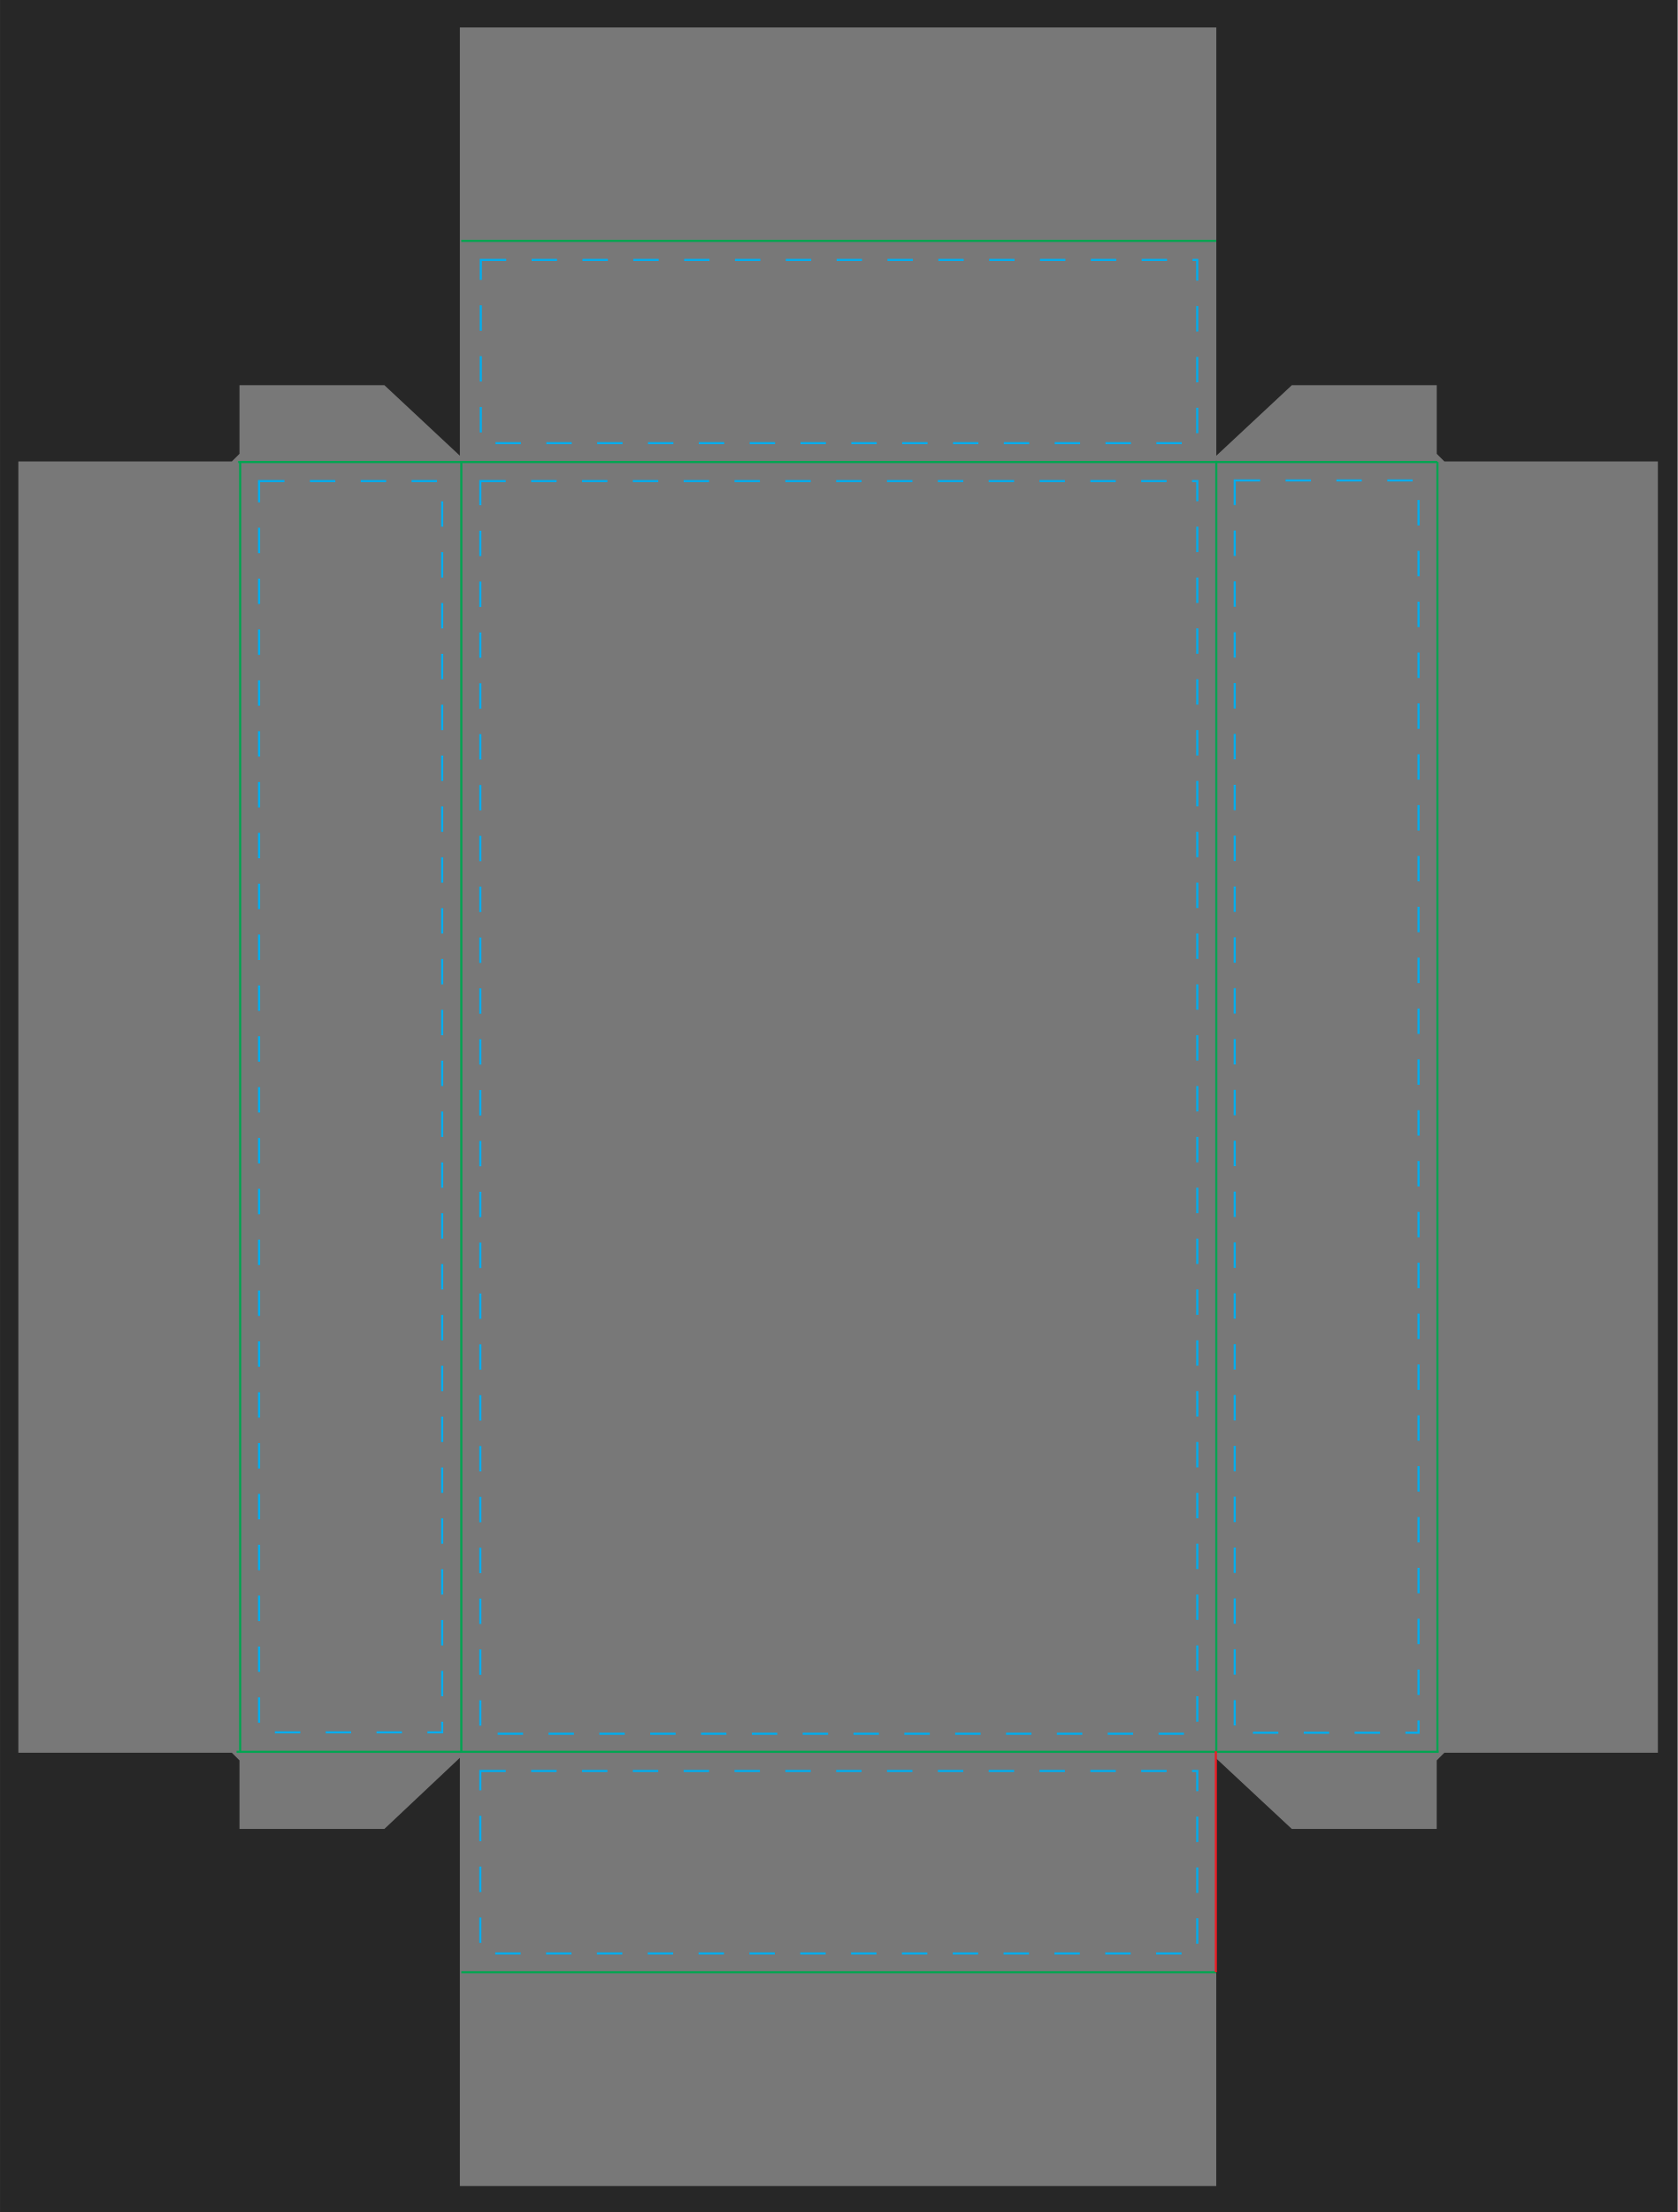
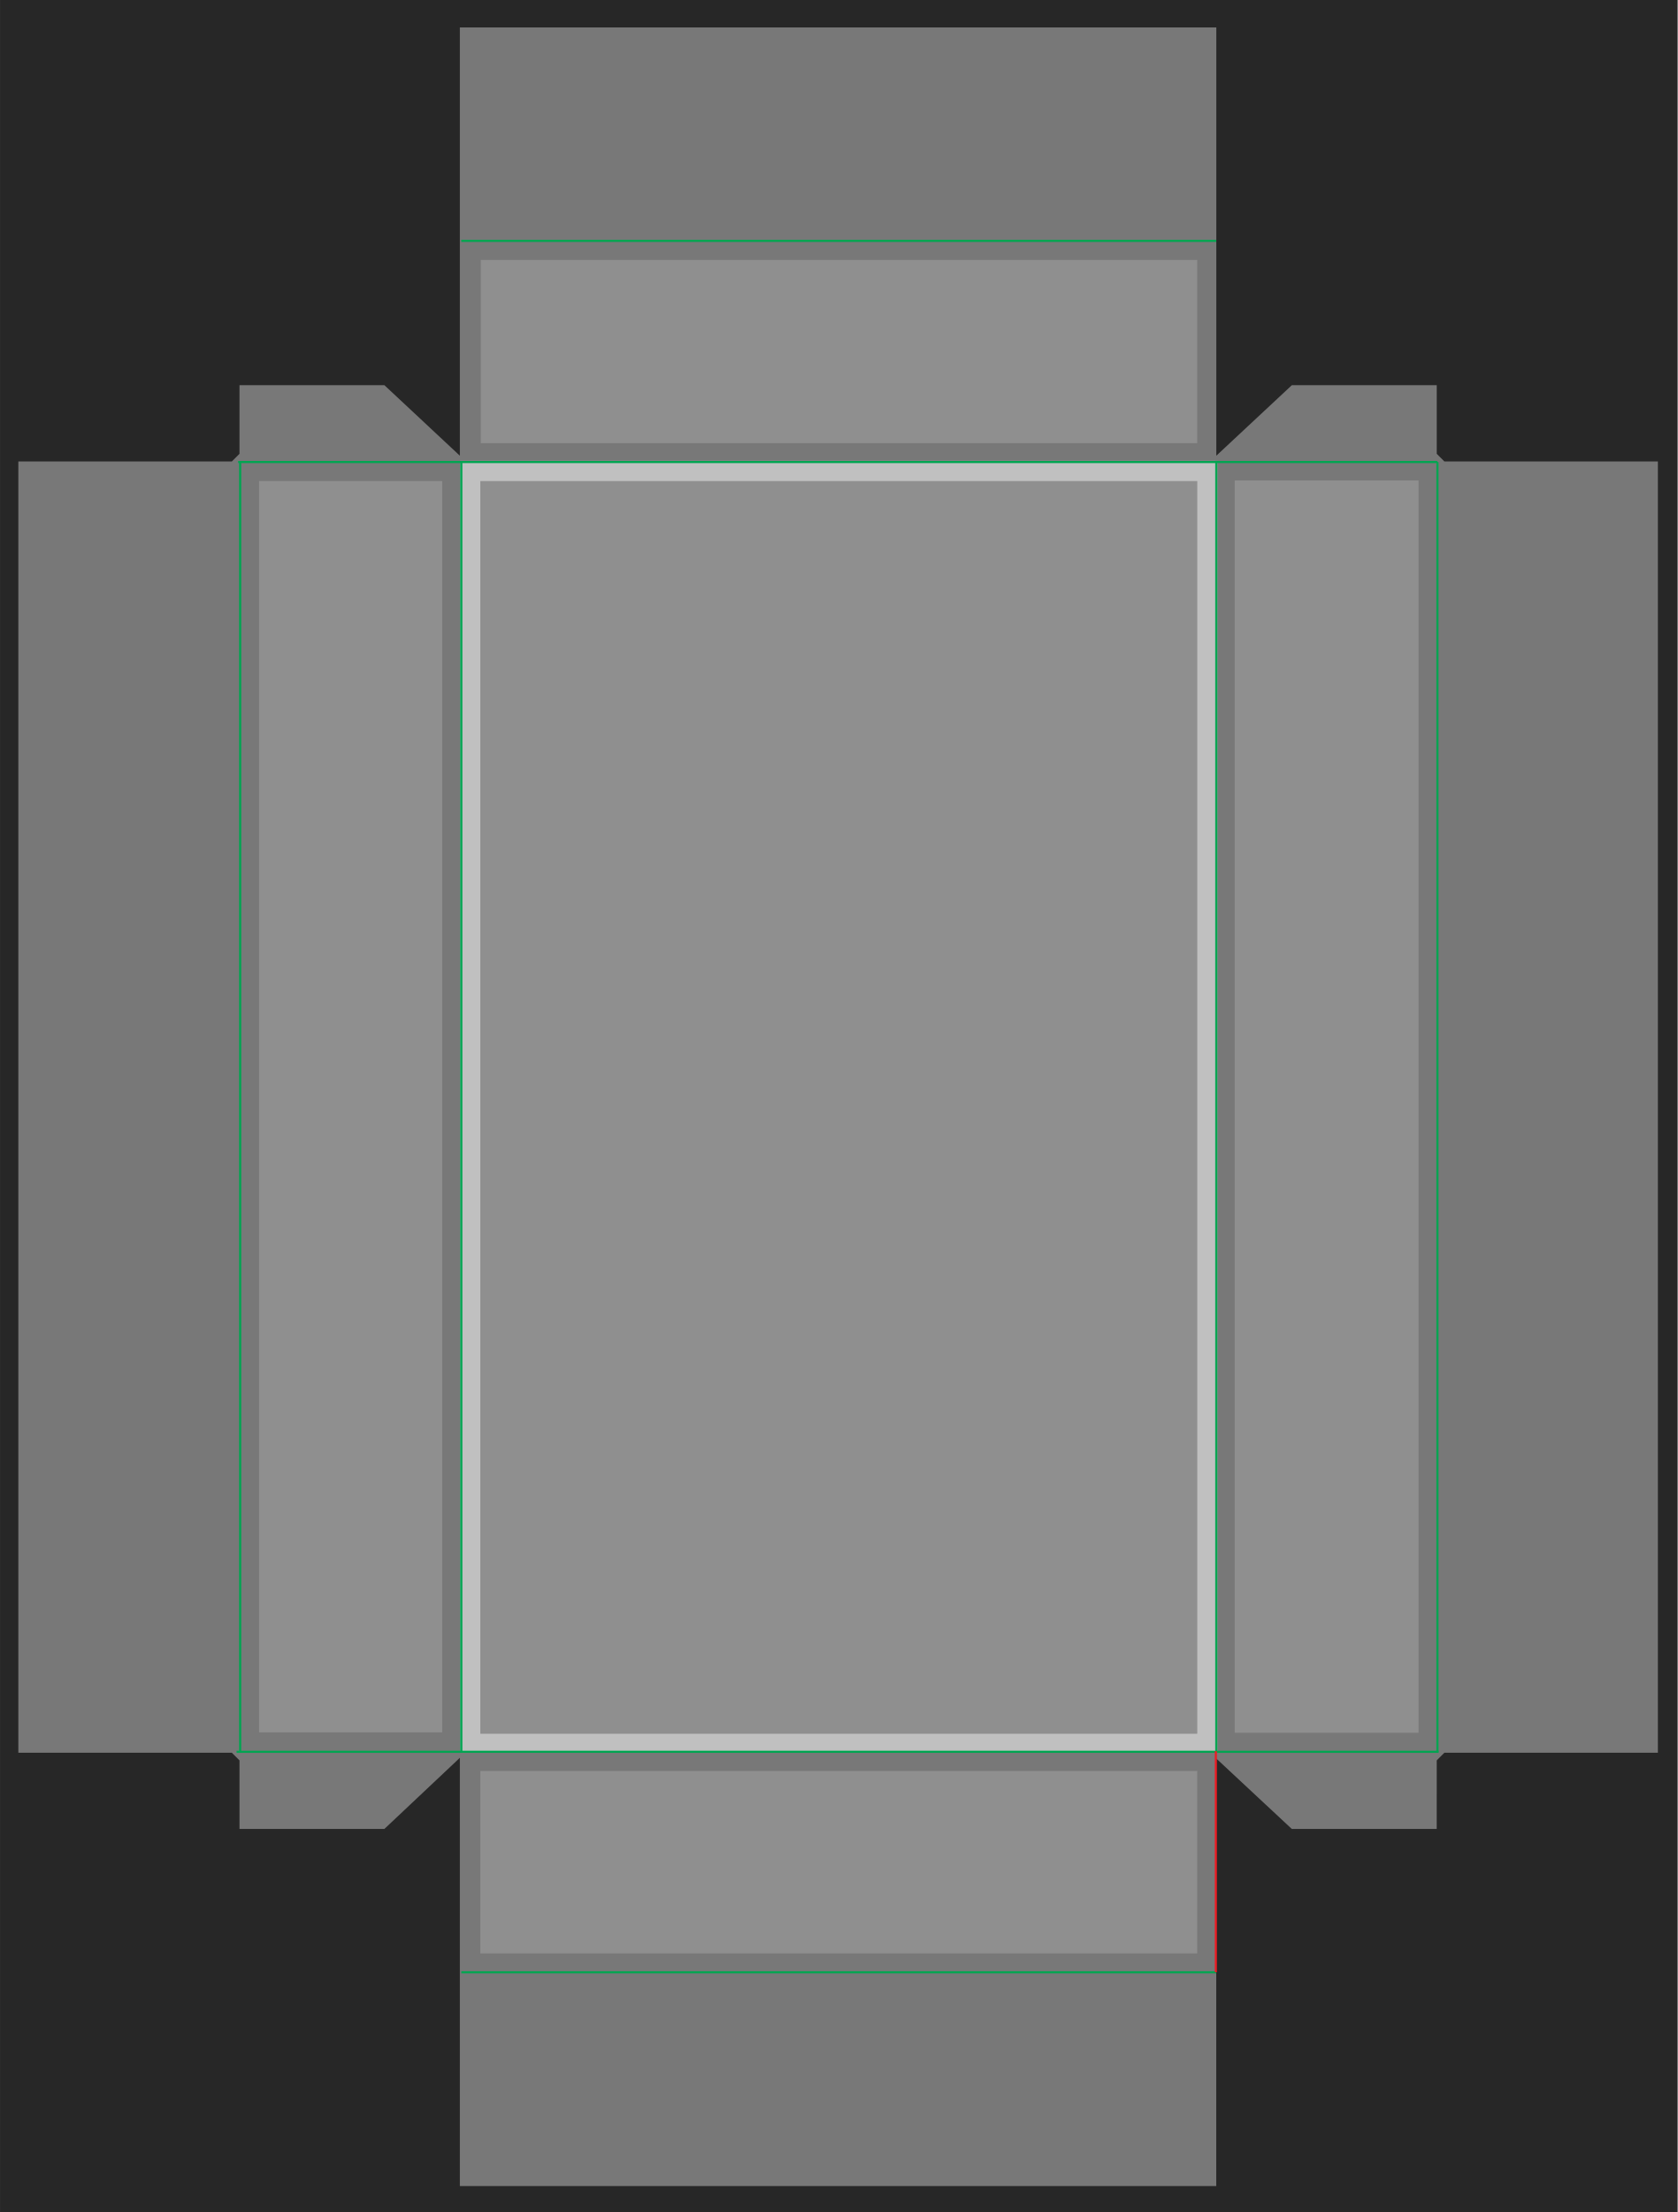
<svg xmlns="http://www.w3.org/2000/svg" version="1.1" x="0px" y="0px" width="3300" height="4350" viewBox="0 0 3300 4350" enable-background="new 0 0 792.015 1044" xml:space="preserve" id="svg135">
  <defs id="defs135">





	
	
	
	
	
	
	
	
	
	
	
		
	
		
	
		
	
		
	
		

	
		
	
		
	
		
	
		
	

	
</defs>
  <rect x="0.029" y="0" fill="#929497" width="3300" height="4350" id="rect1" style="fill:#272727;fill-opacity:1;stroke-width:4.167" />
  <line fill="none" stroke="#ec1c24" stroke-width="2.34" stroke-miterlimit="10" x1="2392.554" y1="908.612" x2="2827.554" y2="908.612" id="line1" style="fill:#787878;fill-opacity:1;stroke:none" />
  <line fill="none" stroke="#ec1c24" stroke-width="2.34" stroke-miterlimit="10" x1="2392.554" y1="3444.963" x2="2827.554" y2="3444.963" id="line2" style="fill:#787878;fill-opacity:1;stroke:none" />
  <line fill="none" stroke="#ec1c24" stroke-width="2.34" stroke-miterlimit="10" x1="907.442" y1="908.612" x2="472.442" y2="908.612" id="line3" style="fill:#787878;fill-opacity:1;stroke:none" />
  <line fill="none" stroke="#ec1c24" stroke-width="2.34" stroke-miterlimit="10" x1="907.442" y1="3444.963" x2="472.442" y2="3444.963" id="line4" style="fill:#787878;fill-opacity:1;stroke:none" />
  <path fill="#ffffff" stroke="#ec1c24" stroke-miterlimit="10" d="m 2392.483,3458.167 148.613,138.542 h 285.05 c 0.058,0 0.058,-134.854 0.058,-134.854 l 15.004,-15 h 420 V 907.471 h -420 l -15,-15 v -135 h -285 L 2392.596,896.167 V 907.471 53.996 c -1.396,0 -1.592,0 -1488.013,0 0,11.175 0,853.475 0,853.475 l -0.004,-11.304 -148.488,-138.696 H 471.1 v 135 l -15,15 c 0,0 -329.392,0 -420.004,0 V 3446.854 H 456.1 l 15,15 v -1.342 136.2 H 756.092 L 904.583,3456.821 V 3446.858 4299 H 2392.488 v -852.146" id="clipping" style="fill:#787878;fill-opacity:1;stroke:none;stroke-width:4.167" />
-   <polyline fill="none" stroke="#00a551" stroke-miterlimit="10" points="217.785,826.935 217.785,295.591 217.785,217.769  " id="polyline4" transform="scale(4.166667)" />
-   <line fill="none" stroke="#00a551" stroke-miterlimit="10" x1="2392.554" y1="3446.954" x2="2392.554" y2="906.329" id="line5" style="stroke-width:4.167" />
+   <rect style="fill:#c0c0c0;fill-opacity:1;stroke:none;stroke-width:9.528;stroke-dashoffset:318.954;paint-order:markers stroke fill" id="actualSize" width="1489.283" height="2540.625" x="905.354" y="906.329" />
+   <g id="g1">
+     <polyline fill="none" stroke="#00a551" stroke-miterlimit="10" points="217.785,826.935 217.785,295.591 217.785,217.769  " id="polyline4" transform="scale(4.166667)" />
+     <line fill="none" stroke="#00a551" stroke-miterlimit="10" x1="2392.554" y1="3446.954" x2="2392.554" y2="906.329" id="line5" style="stroke-width:4.167" />
+   </g>
  <line fill="none" stroke="#00a551" stroke-miterlimit="10" x1="2827.442" y1="908.612" x2="468.55" y2="908.612" id="line6" style="stroke-width:4.167" />
  <line fill="none" stroke="#00a551" stroke-miterlimit="10" x1="465.333" y1="3444.963" x2="2829.996" y2="3444.963" id="line7" style="stroke-width:4.167" />
  <line fill="none" stroke="#00a551" stroke-miterlimit="10" x1="2827.554" y1="3444.963" x2="2827.554" y2="908.612" id="line8" style="stroke-width:4.167" />
  <line fill="none" stroke="#00a551" stroke-miterlimit="10" x1="472.442" y1="3443.617" x2="472.442" y2="908.612" id="line9" style="stroke-width:4.167" />
  <line fill="none" stroke="#00a551" stroke-miterlimit="10" x1="2392.5" y1="3878.617" x2="907.496" y2="3878.617" id="line10" style="stroke-width:4.167" />
  <line fill="none" stroke="#00a551" stroke-miterlimit="10" x1="907.438" y1="473.617" x2="2392.442" y2="473.617" id="line11" style="stroke-width:4.167" />
  <line fill="none" stroke="#ec1c24" stroke-miterlimit="10" x1="2391.667" y1="3443.829" x2="2391.667" y2="3878.617" id="line13" style="stroke-width:4.167" />
-   <rect x="945.729" y="511.179" fill="none" stroke="#00adee" stroke-miterlimit="10" stroke-dasharray="50" width="1409.312" height="360.296" id="rect13" style="stroke-width:4.167" />
-   <rect x="944.829" y="946.054" fill="none" stroke="#00adee" stroke-miterlimit="10" stroke-dasharray="50" width="1410.333" height="2463.454" id="rect14" style="stroke-width:4.167" />
-   <rect x="944.833" y="3482.708" fill="none" stroke="#00adee" stroke-miterlimit="10" stroke-dasharray="50" width="1410.275" height="358.767" id="rect15" style="stroke-width:4.167" />
-   <rect x="509.588" y="946.046" fill="none" stroke="#00adee" stroke-miterlimit="10" stroke-dasharray="50" width="360.208" height="2460.696" id="rect16" style="stroke-width:4.167" />
-   <rect x="2428.838" y="944.812" fill="none" stroke="#00adee" stroke-miterlimit="10" stroke-dasharray="50" width="361.546" height="2462.708" id="rect17" style="stroke-width:4.167" />
+   <rect x="945.729" y="511.179" fill="none" stroke="#00adee" stroke-miterlimit="10" stroke-dasharray="50" width="1409.312" height="360.296" id="rect13" style="stroke-width:4.167;stroke:none;fill:#8f8f8f;fill-opacity:1" />
+   <rect x="944.829" y="946.054" fill="none" stroke="#00adee" stroke-miterlimit="10" stroke-dasharray="50" width="1410.333" height="2463.454" id="rect14" style="stroke-width:4.167;stroke:none;fill:#8f8f8f;fill-opacity:1" />
+   <rect x="944.833" y="3482.708" fill="none" stroke="#00adee" stroke-miterlimit="10" stroke-dasharray="50" width="1410.275" height="358.767" id="rect15" style="stroke-width:4.167;stroke:none;fill:#8f8f8f;fill-opacity:1" />
+   <rect x="509.588" y="946.046" fill="none" stroke="#00adee" stroke-miterlimit="10" stroke-dasharray="50" width="360.208" height="2460.696" id="rect16" style="stroke-width:4.167;stroke:none;fill:#8f8f8f;fill-opacity:1" />
+   <rect x="2428.838" y="944.812" fill="none" stroke="#00adee" stroke-miterlimit="10" stroke-dasharray="50" width="361.546" height="2462.708" id="rect17" style="stroke-width:4.167;stroke:none;fill:#8f8f8f;fill-opacity:1" />
</svg>
